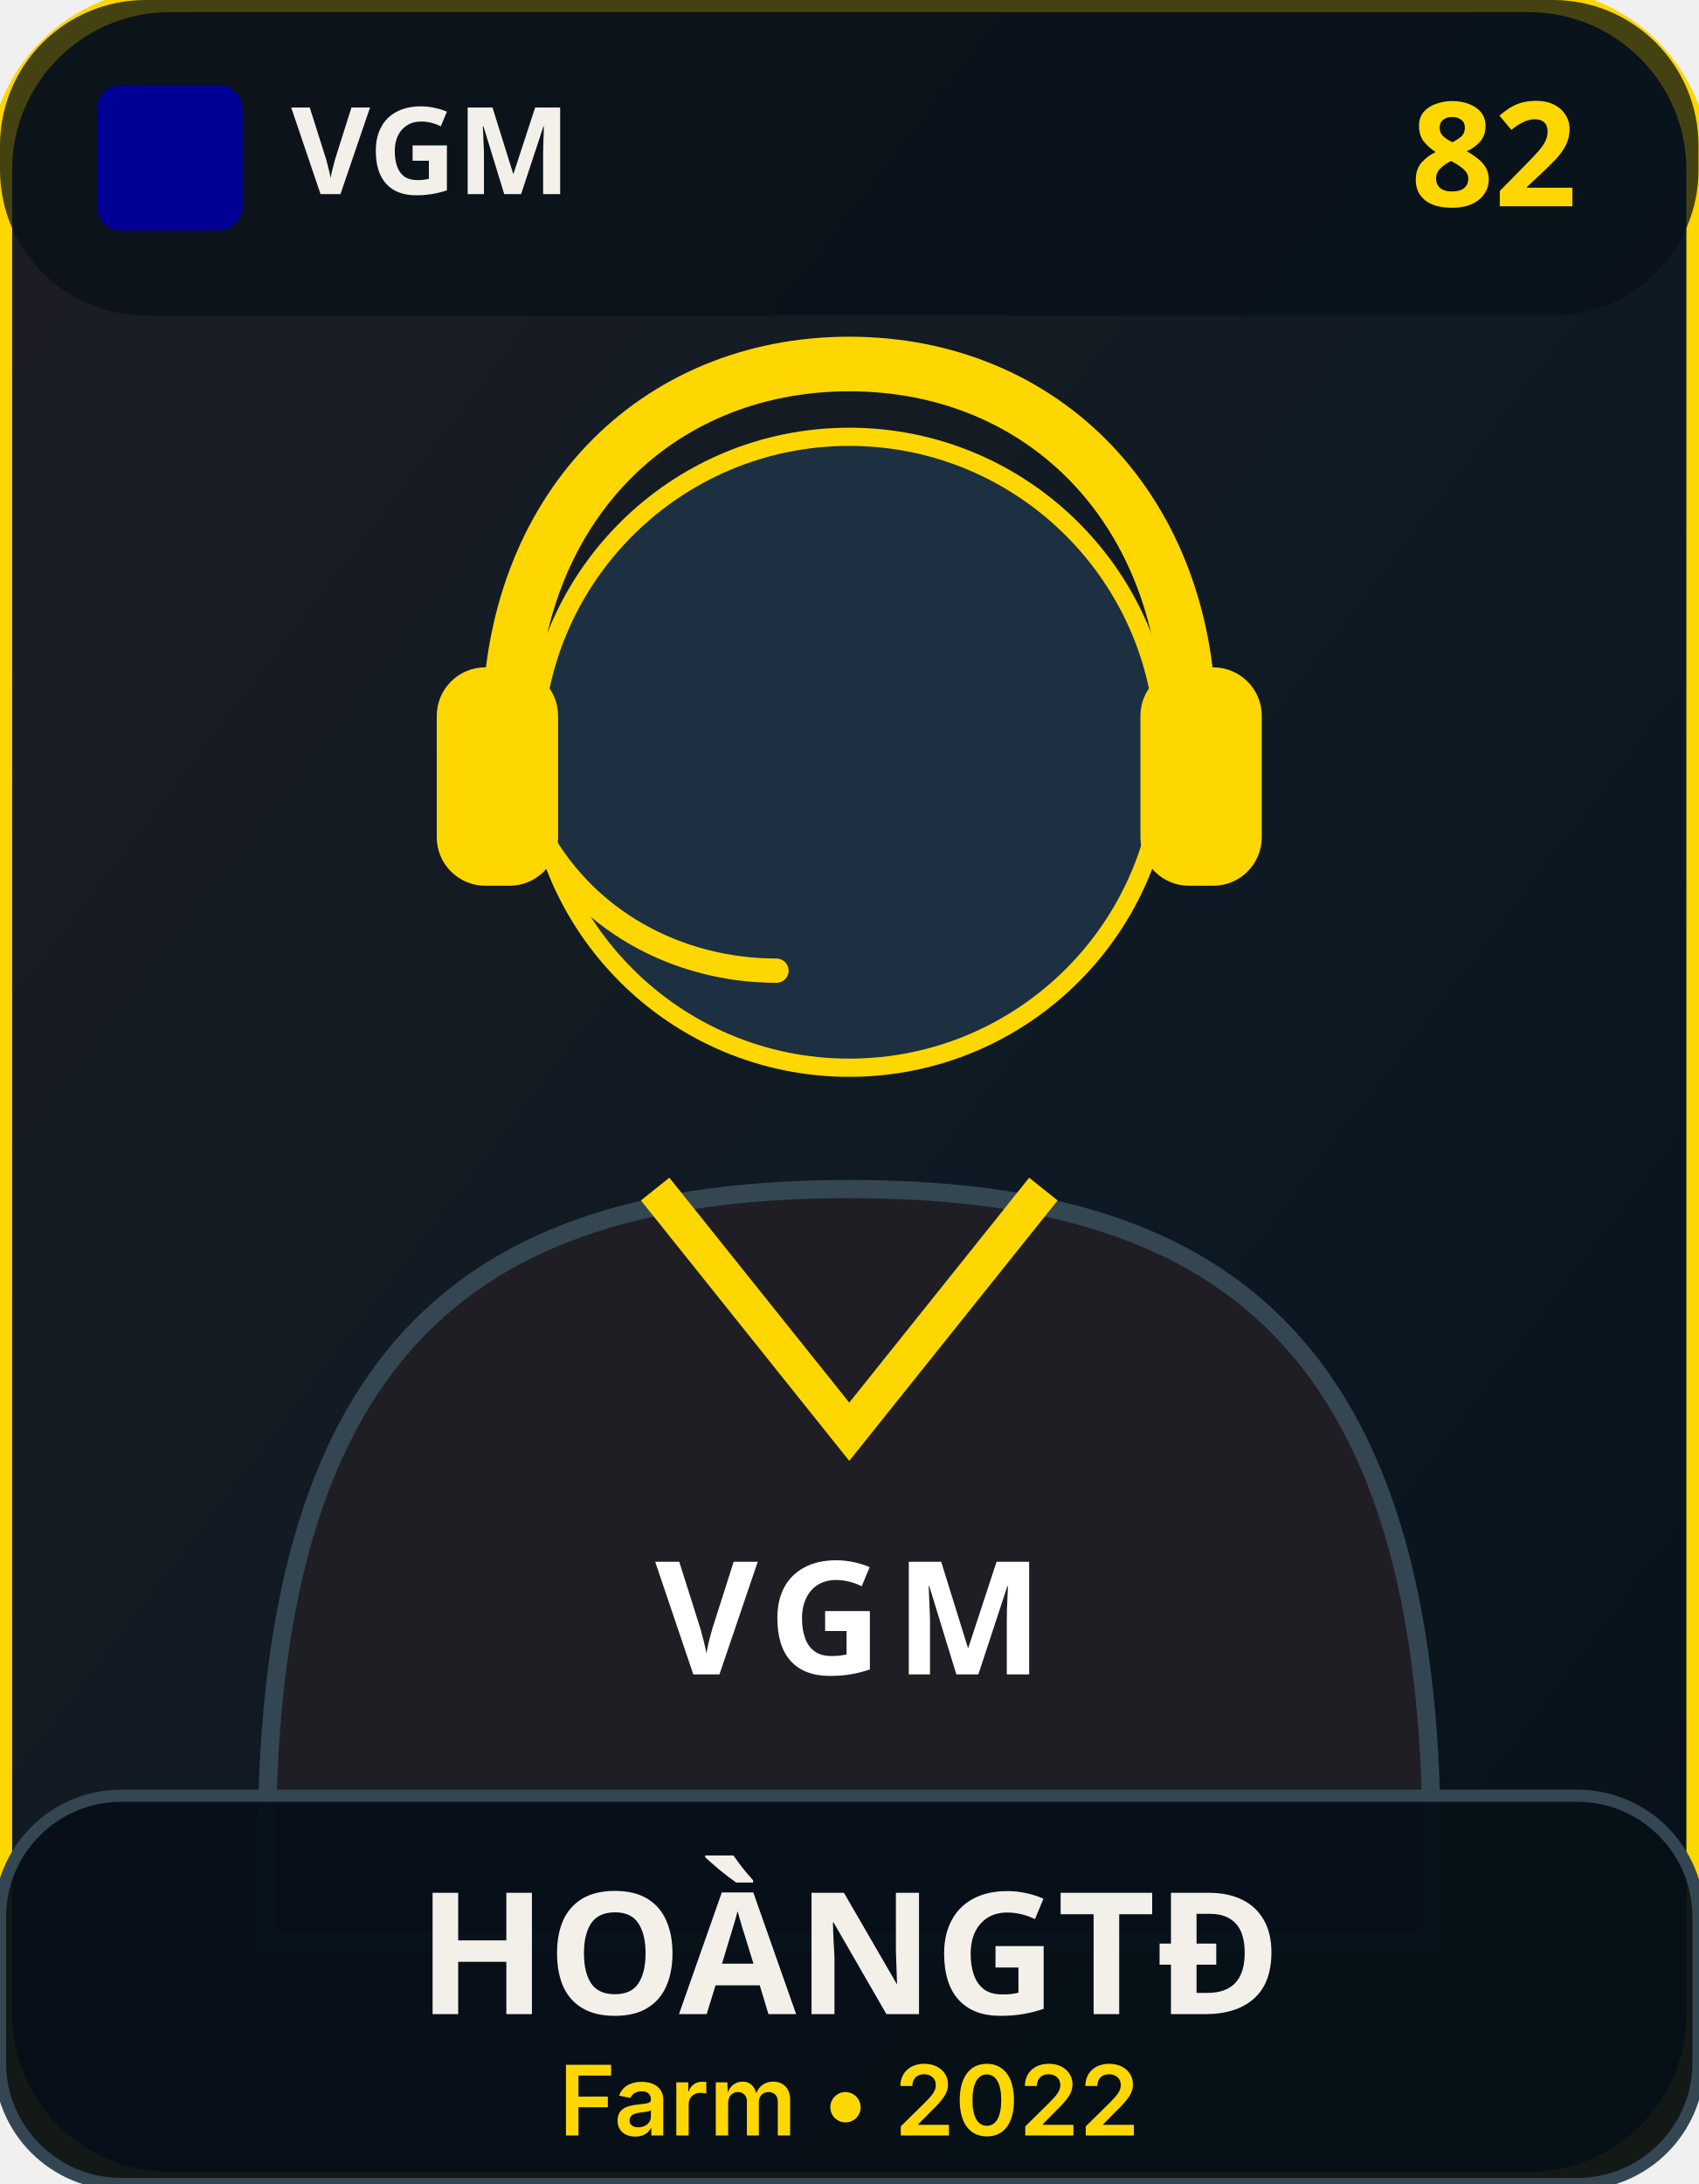
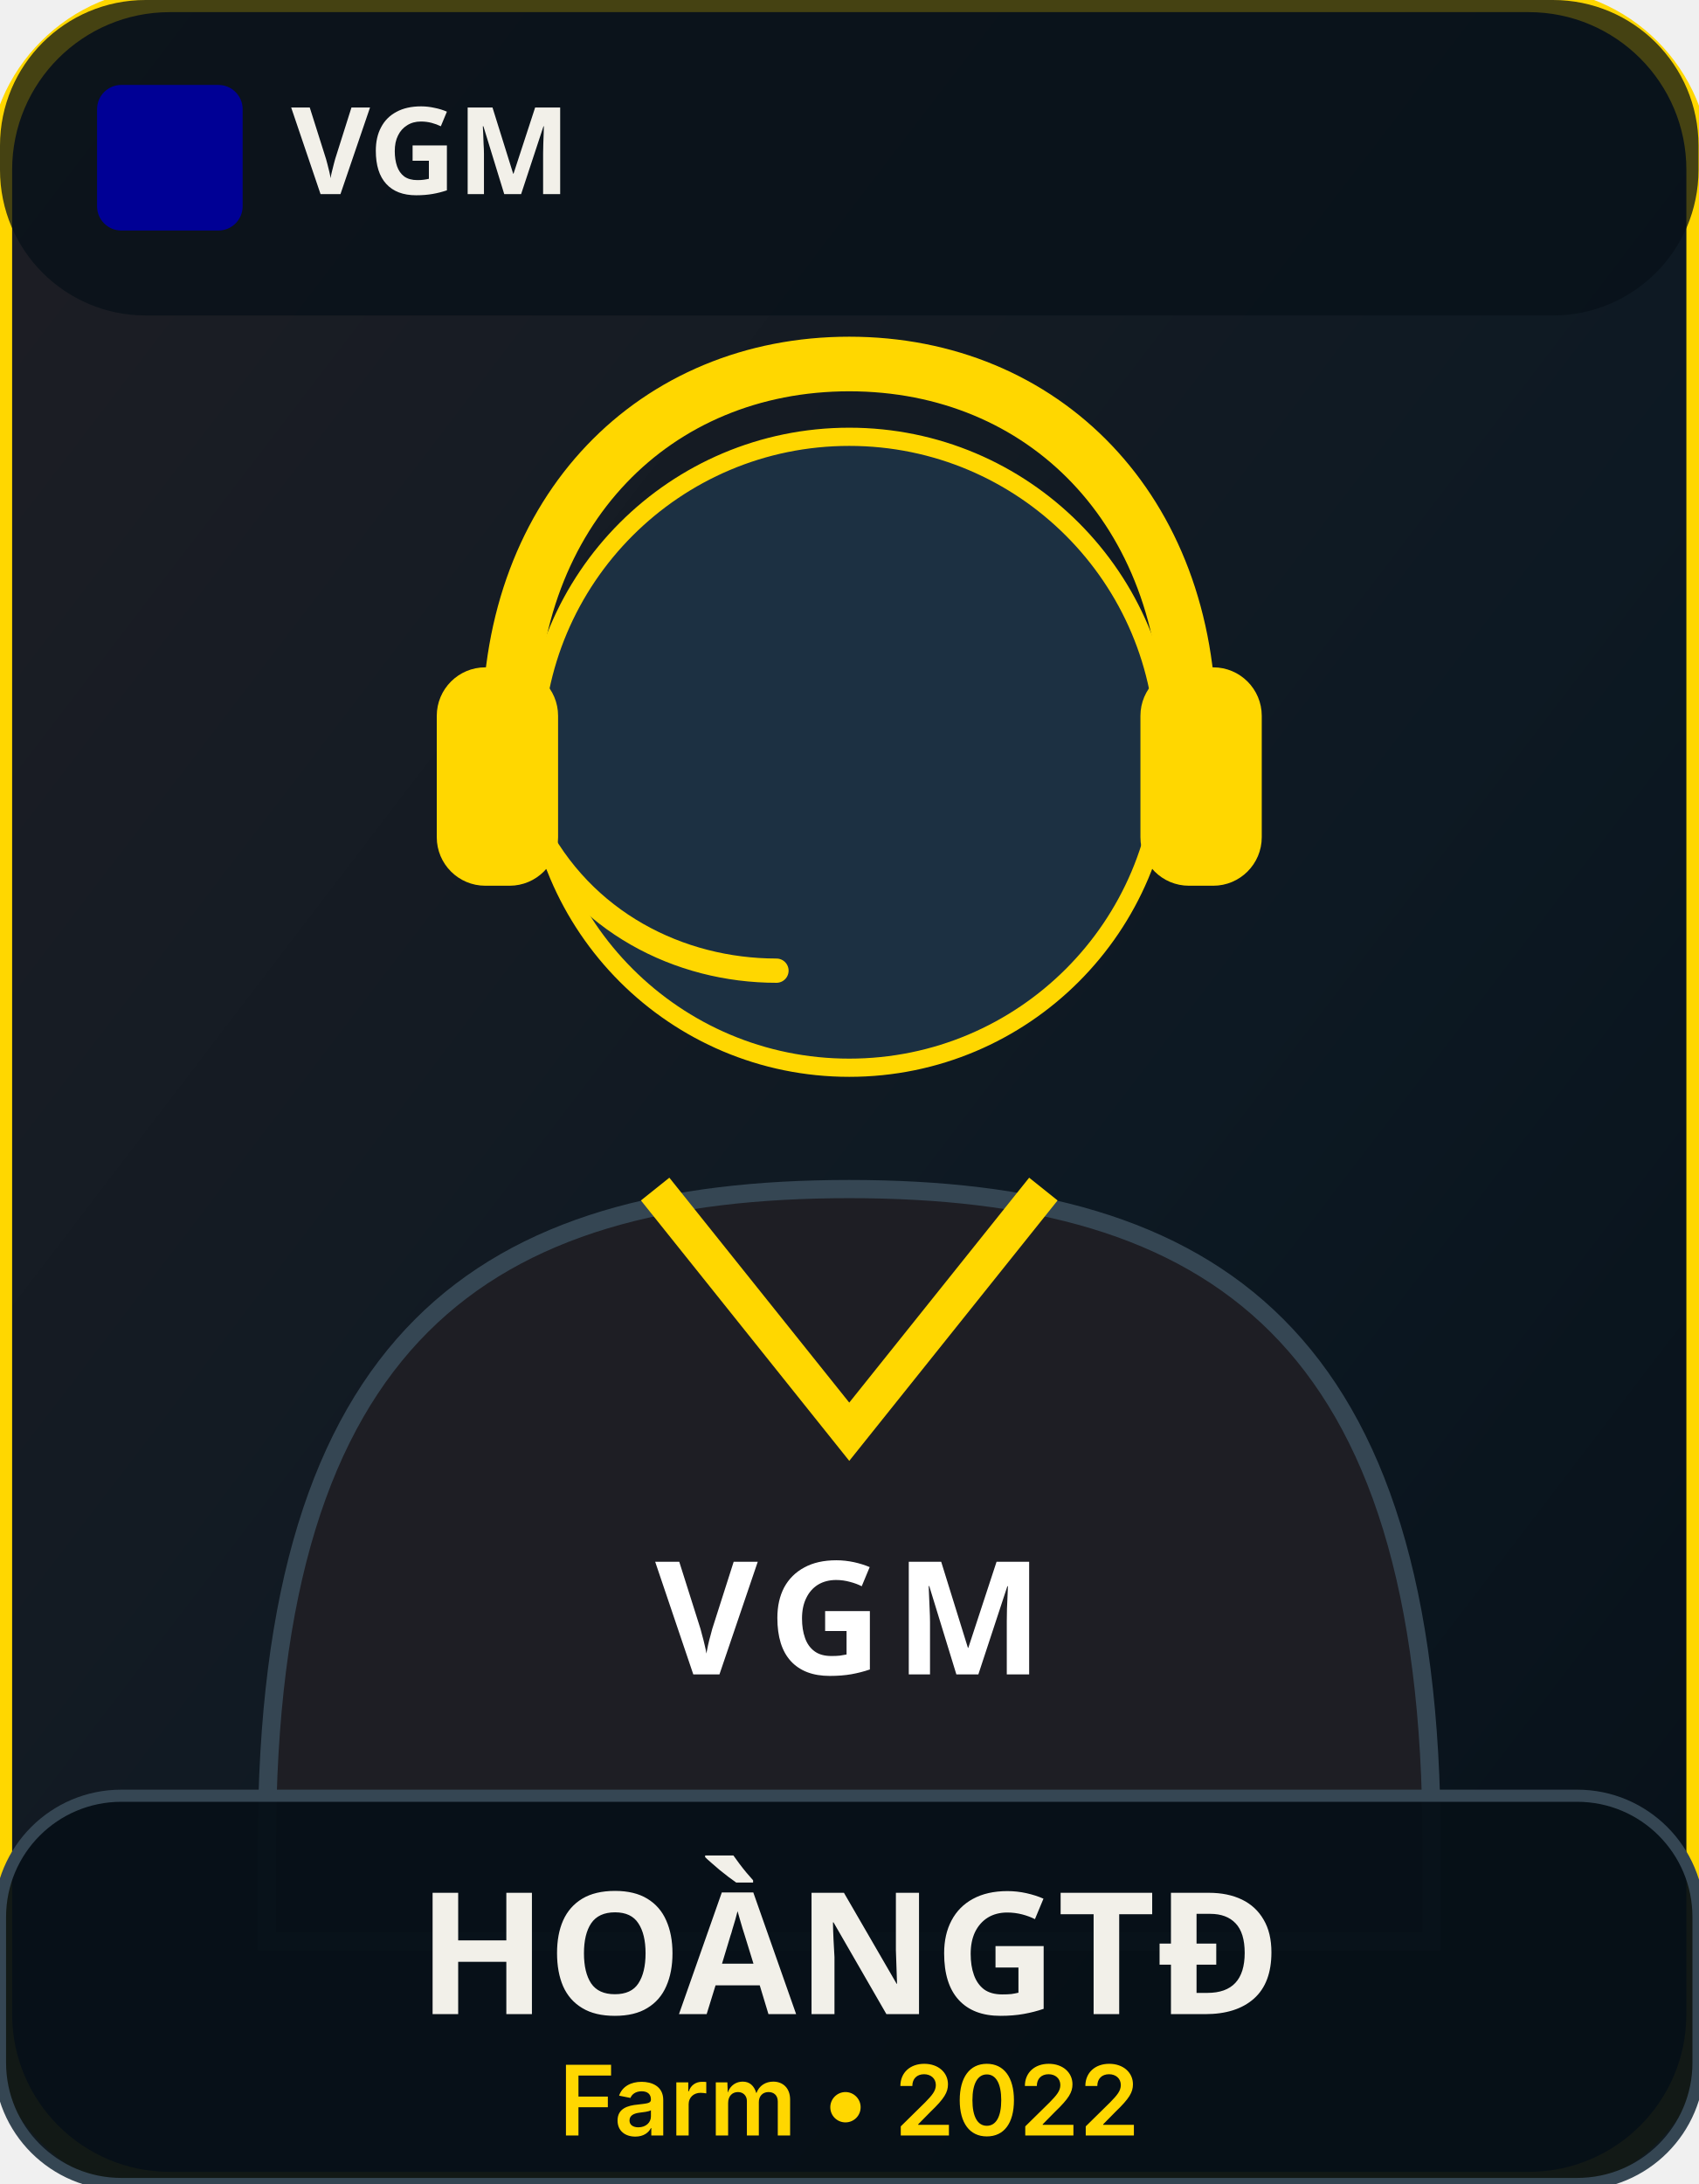
<svg xmlns="http://www.w3.org/2000/svg" viewBox="0 0 140 180" fill="none">
  <defs>
    <linearGradient id="pGrad_VGM" x1="0%" y1="0%" x2="100%" y2="100%">
      <stop offset="0%" stop-color="#1E1E24" />
      <stop offset="60%" stop-color="#0D1923" />
      <stop offset="100%" stop-color="#071018" />
    </linearGradient>
  </defs>
  <rect width="140" height="180" rx="14" fill="url(#pGrad_VGM)" stroke="#FFD700" stroke-width="2" />
  <rect x="0" y="0" width="140" height="26" rx="12" fill="#071018" fill-opacity="0.75" />
  <rect x="8" y="7" width="12" height="12" rx="2" fill="#000095" />
  <text x="24" y="16" font-family="'Barlow Condensed', sans-serif" font-size="10" font-weight="bold" fill="#F2F0E9">VGM</text>
-   <text x="130" y="17" font-family="'Barlow Condensed', sans-serif" font-size="12" font-weight="900" fill="#FFD700" text-anchor="end">82</text>
  <circle cx="70" cy="62" r="26" fill="#1C3042" stroke="#FFD700" stroke-width="1.5" />
  <path d="M42 60C42 42 54 30 70 30C86 30 98 42 98 60" stroke="#FFD700" stroke-width="4.5" stroke-linecap="round" />
  <rect x="36" y="55" width="10" height="18" rx="4" fill="#FFD700" />
  <rect x="94" y="55" width="10" height="18" rx="4" fill="#FFD700" />
  <path d="M44 68C48 76 56 80 64 80" stroke="#FFD700" stroke-width="2" stroke-linecap="round" />
  <path d="M22 152C22 110 40 98 70 98C100 98 118 110 118 152V160H22V152Z" fill="#1E1E24" stroke="#354653" stroke-width="1.5" />
  <path d="M54 98L70 118L86 98" stroke="#FFD700" stroke-width="3" fill="none" />
  <text x="70" y="138" font-family="'Barlow Condensed', sans-serif" font-size="13" font-weight="900" fill="#FFFFFF" text-anchor="middle" letter-spacing="1">VGM</text>
  <rect x="0" y="148" width="140" height="32" rx="10" fill="#071018" fill-opacity="0.95" stroke="#354653" stroke-width="1" />
  <text x="70" y="166" font-family="'Barlow Condensed', sans-serif" font-size="14" font-weight="900" fill="#F2F0E9" text-anchor="middle">HOÀNGTĐ</text>
  <text x="70" y="176" font-family="'Inter', sans-serif" font-size="8" font-weight="600" fill="#FFD700" text-anchor="middle">Farm • 2022</text>
</svg>
